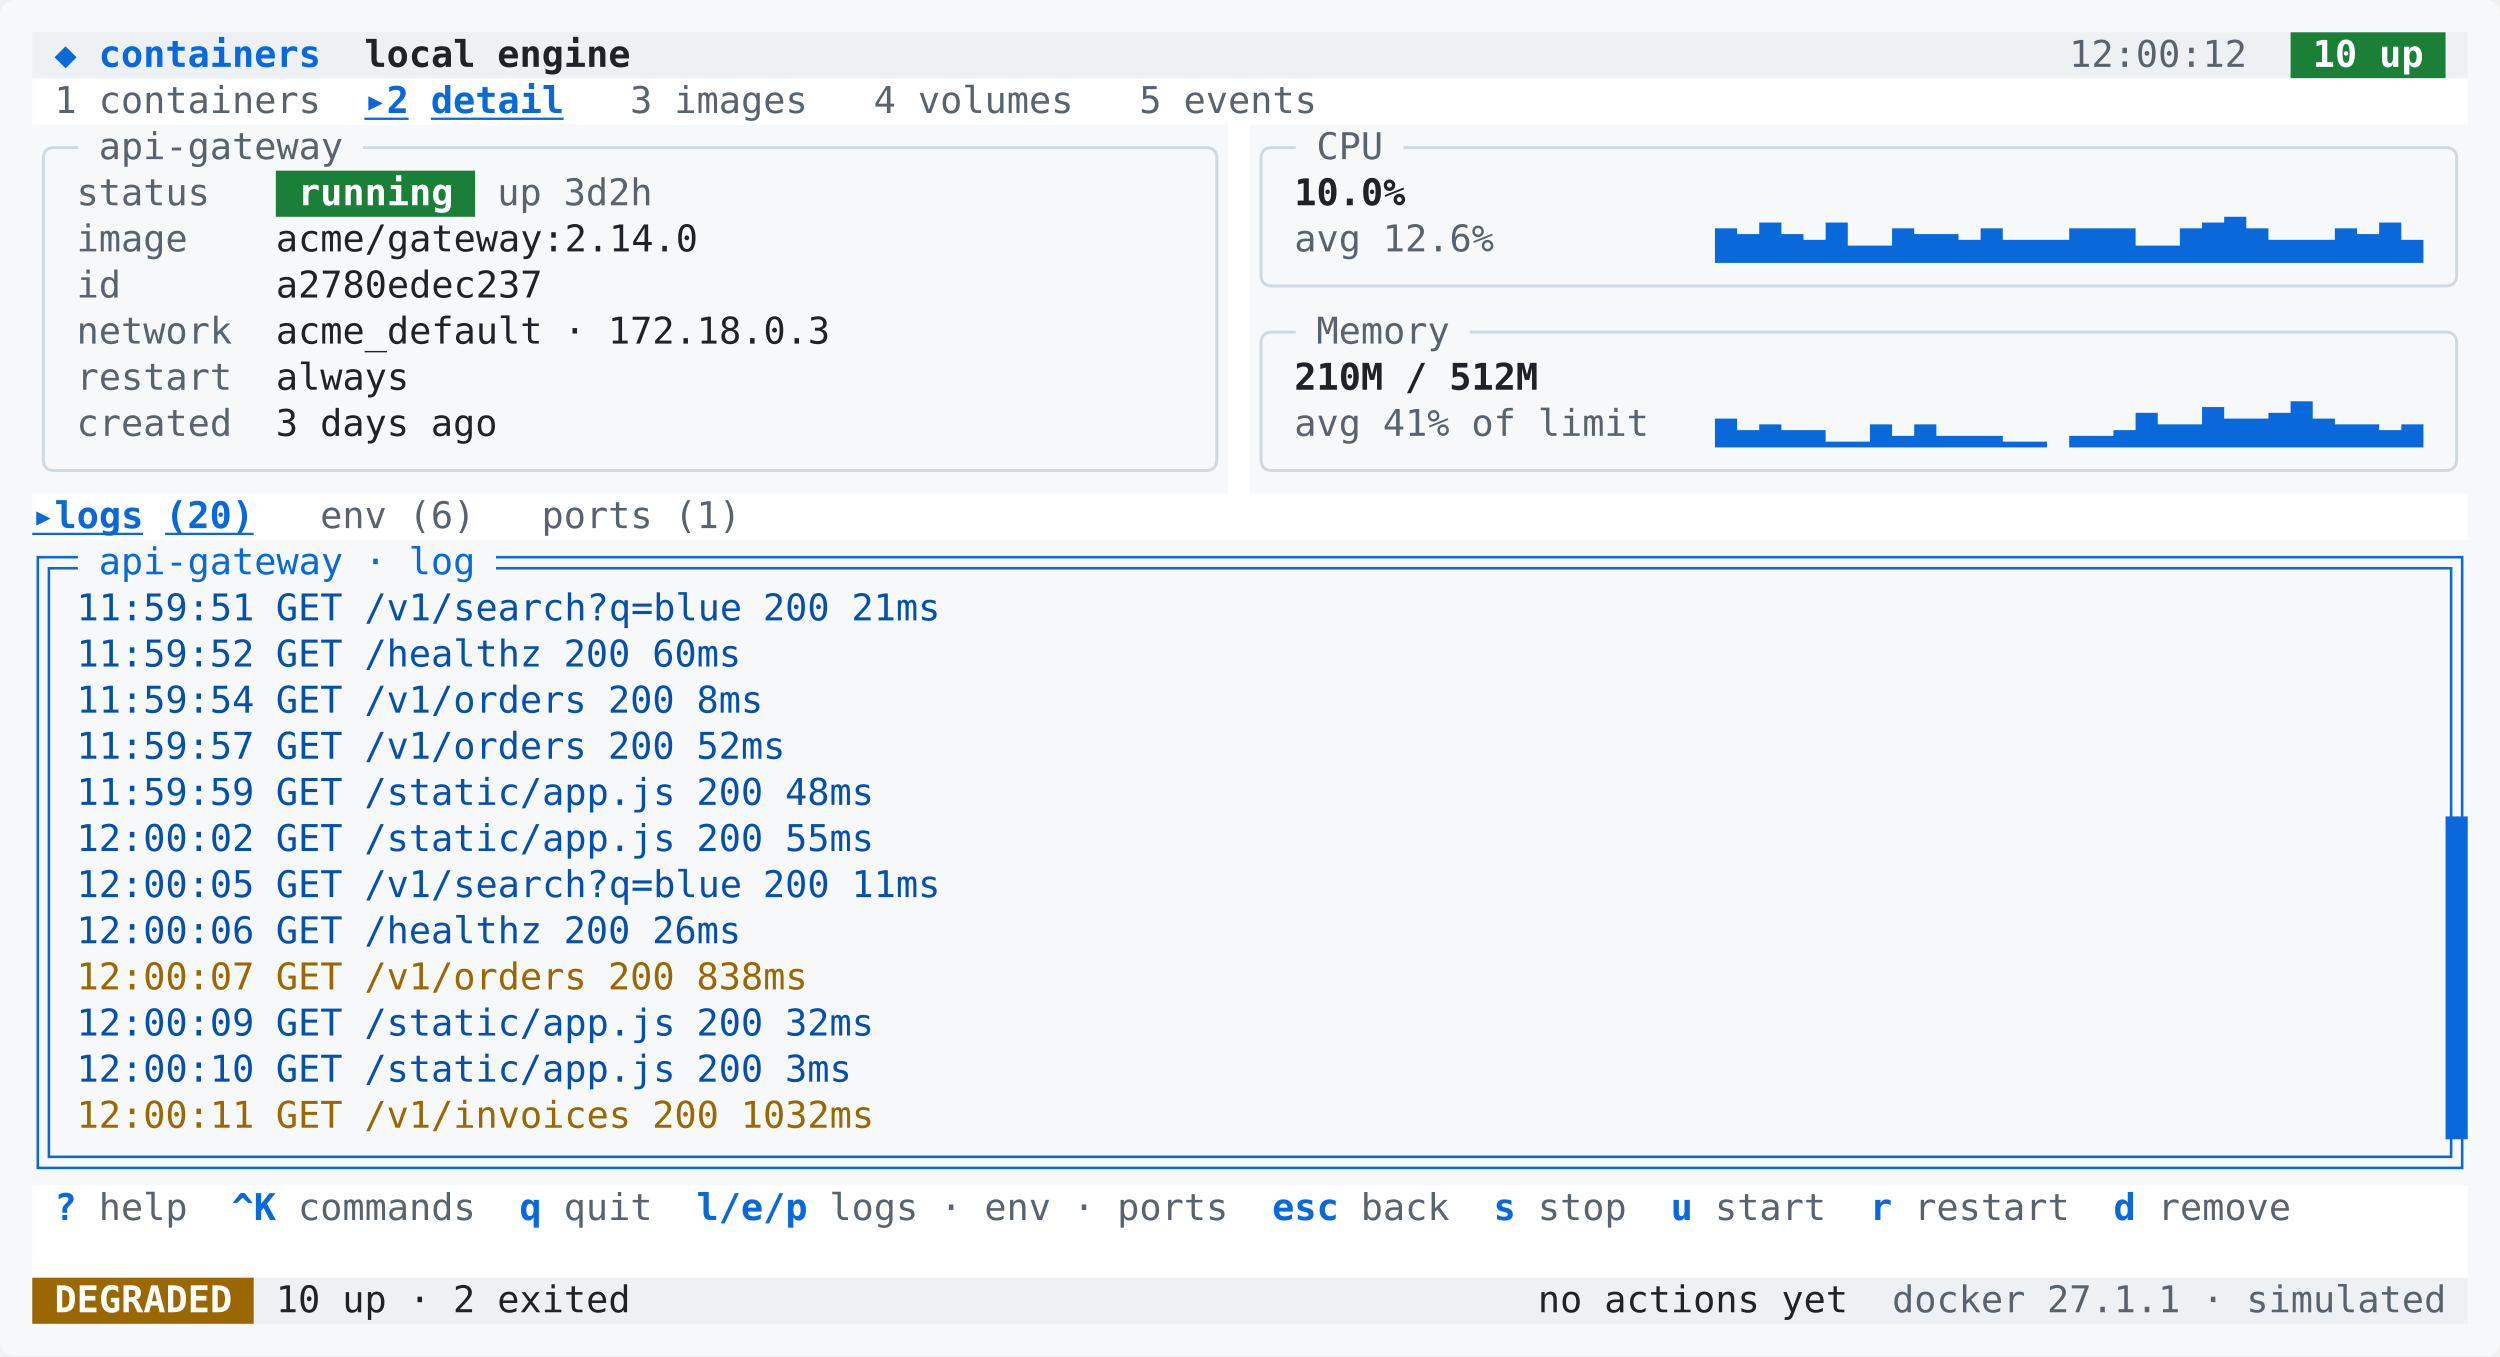
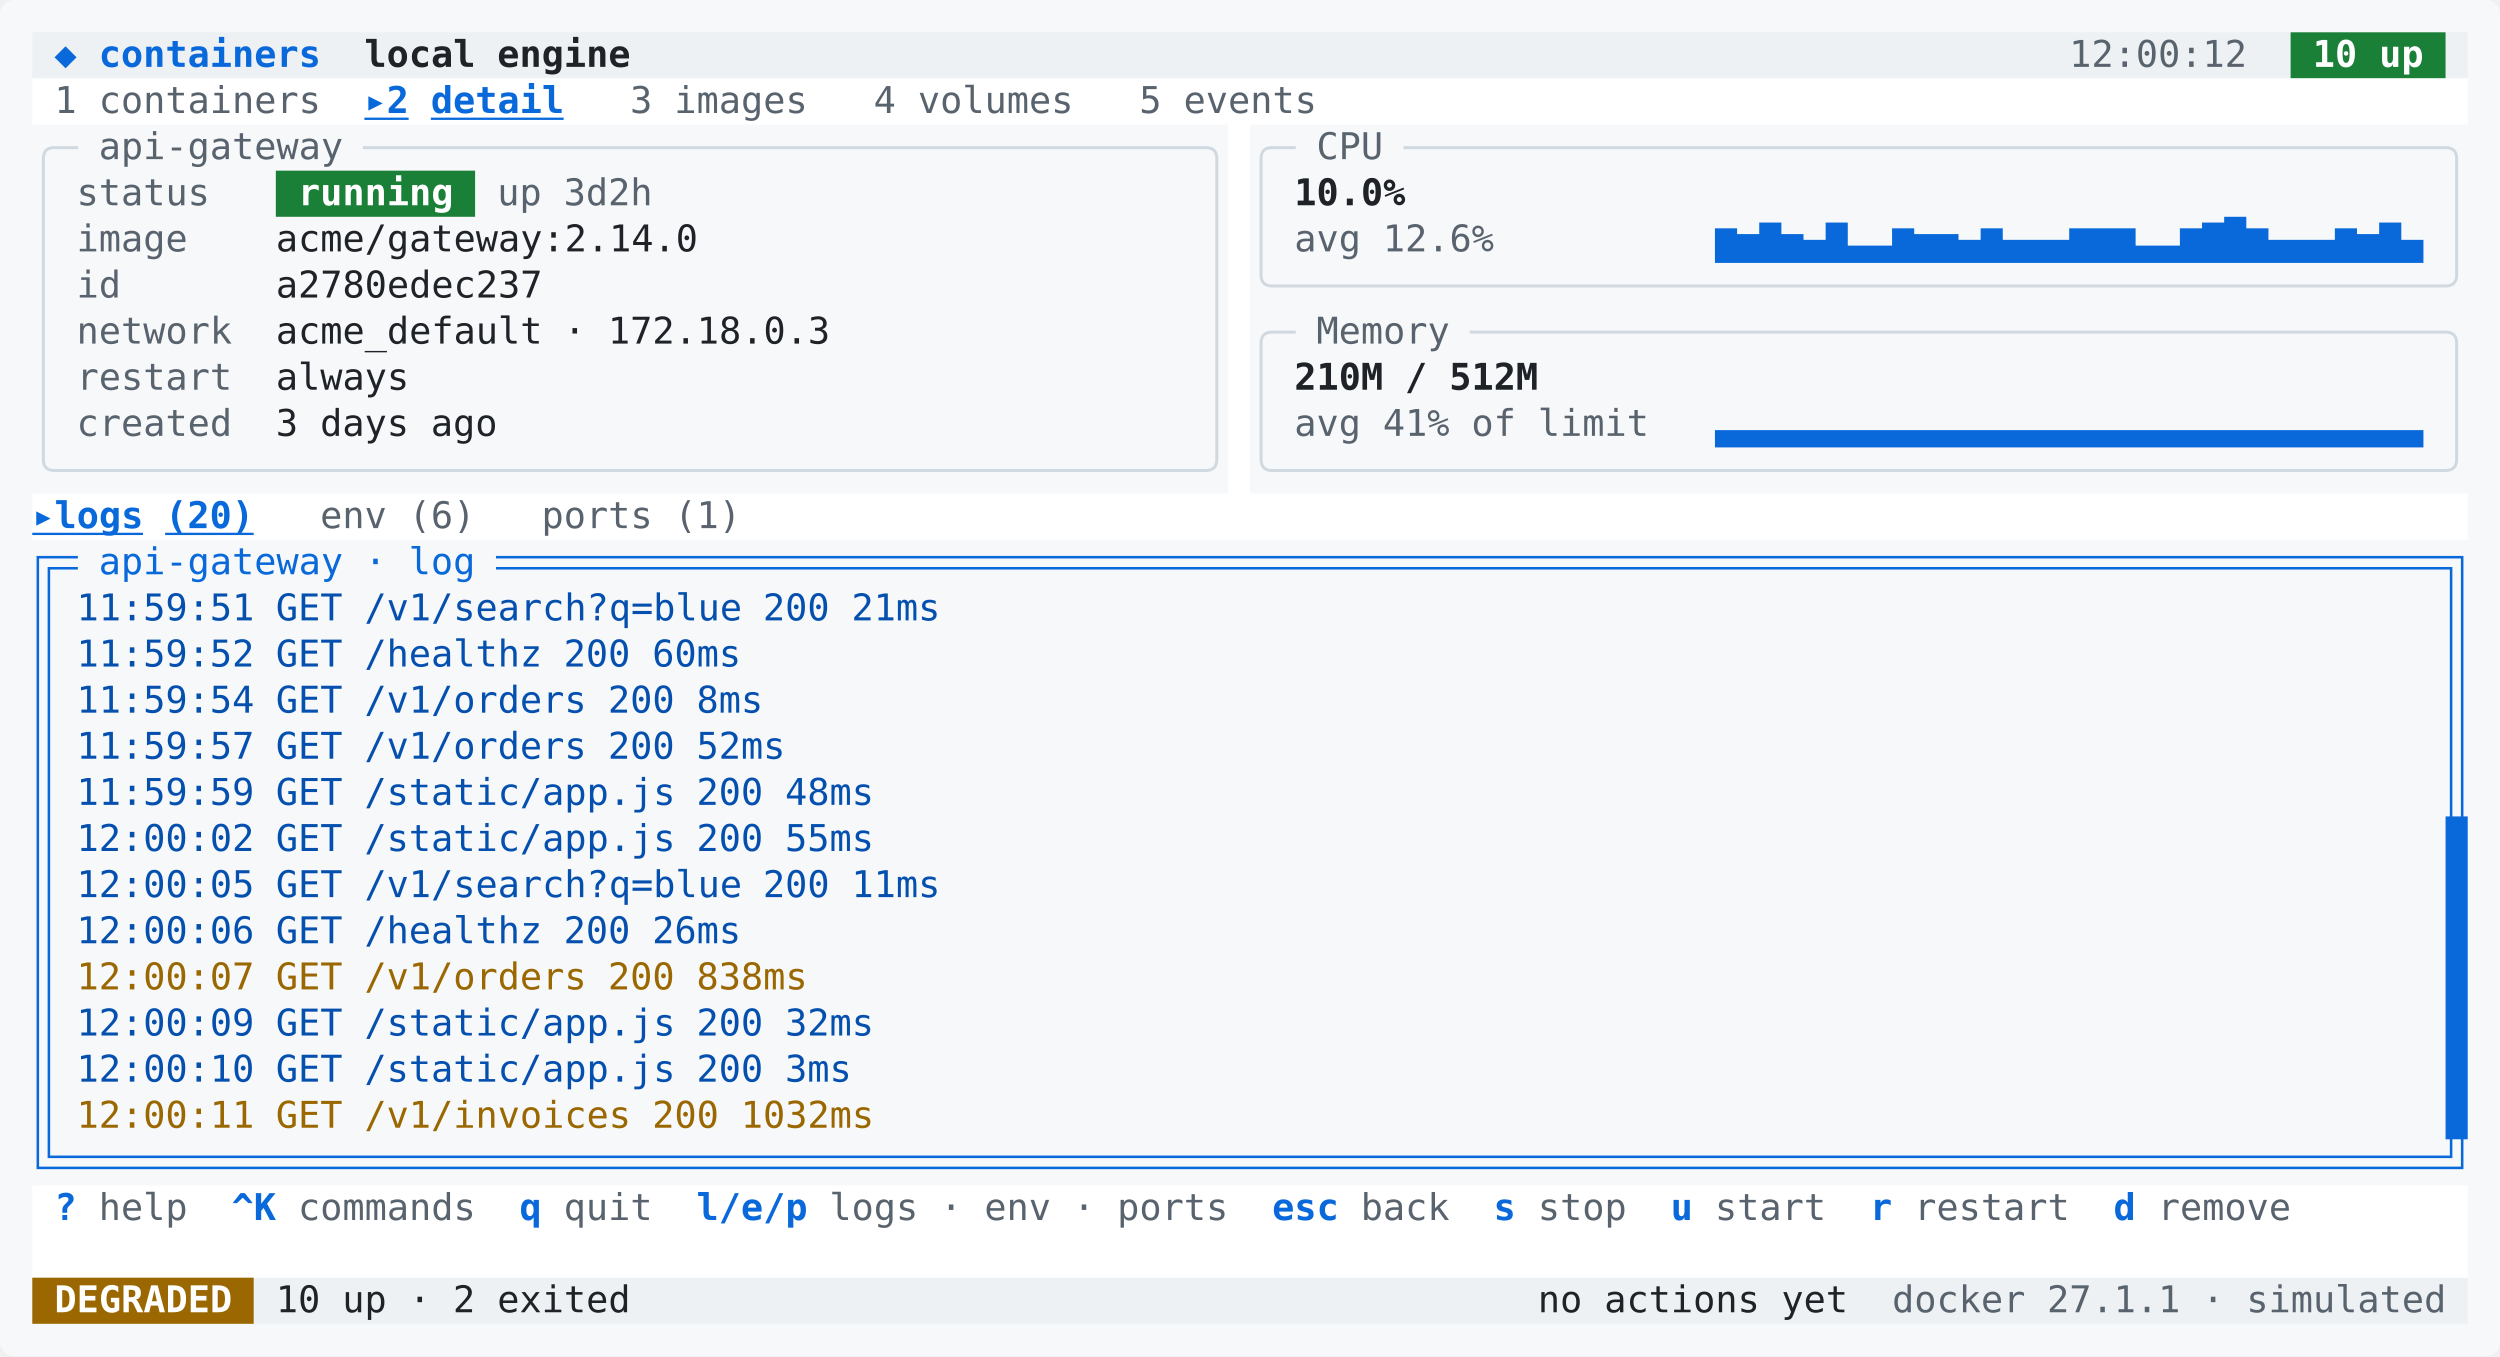
<svg xmlns="http://www.w3.org/2000/svg" width="1084" height="588" viewBox="0 0 1084 588" role="img" aria-label="containers: the detail of one container, an overview card beside CPU and memory sparklines, and its log in a tab strip with environment and ports">
  <rect width="1084" height="588" rx="6" fill="#f6f8fa" />
  <path fill="#eef1f4" d="M14 14h979.2v20h-979.2zM1060.4 14h9.6v20h-9.6zM110 554h960v20h-960z" />
  <path fill="#1a7f37" d="M993.2 14h67.2v20h-67.2zM119.6 74h86.4v20h-86.4z" />
  <path fill="#ffffff" d="M14 34h1056v20h-1056zM532.4 54h9.6v20h-9.6zM532.4 74h9.6v20h-9.6zM532.4 94h9.6v20h-9.6zM532.4 114h9.6v20h-9.6zM532.4 134h9.6v20h-9.6zM532.4 154h9.6v20h-9.6zM532.4 174h9.6v20h-9.6zM532.4 194h9.6v20h-9.6zM14 214h1056v20h-1056zM14 514h1056v20h-1056zM14 534h1056v20h-1056z" />
  <path fill="#9a6700" d="M14 554h96v20h-96z" />
-   <path fill="#0969da" d="M743.6 99h9.6v15h-9.6zM753.2 101.5h9.6v12.5h-9.6zM762.8 96.5h9.6v17.5h-9.6zM772.4 101.5h9.6v12.5h-9.6zM782 104h9.6v10h-9.6zM791.6 96.5h9.6v17.5h-9.6zM801.2 106.5h9.6v7.5h-9.6zM810.8 106.5h9.6v7.5h-9.6zM820.4 99h9.6v15h-9.6zM830 101.5h9.6v12.5h-9.6zM839.6 101.5h9.6v12.5h-9.6zM849.2 104h9.6v10h-9.6zM858.8 99h9.6v15h-9.6zM868.4 104h9.6v10h-9.6zM878 104h9.6v10h-9.6zM887.6 104h9.6v10h-9.6zM897.2 99h9.6v15h-9.6zM906.8 99h9.6v15h-9.6zM916.4 99h9.6v15h-9.6zM926 106.5h9.6v7.5h-9.6zM935.6 106.5h9.6v7.5h-9.6zM945.2 99h9.6v15h-9.6zM954.8 96.5h9.6v17.5h-9.6zM964.4 94h9.6v20h-9.6zM974 99h9.6v15h-9.6zM983.6 104h9.6v10h-9.6zM993.2 104h9.6v10h-9.6zM1002.8 104h9.6v10h-9.6zM1012.4 99h9.6v15h-9.6zM1022 101.5h9.6v12.5h-9.6zM1031.6 96.5h9.6v17.5h-9.6zM1041.2 104h9.6v10h-9.6zM743.6 181.5h9.6v12.5h-9.6zM753.2 186.5h9.6v7.5h-9.6zM762.8 184h9.6v10h-9.6zM772.4 186.5h9.6v7.5h-9.6zM782 186.5h9.6v7.5h-9.6zM791.6 191.5h9.6v2.5h-9.6zM801.2 191.5h9.6v2.5h-9.6zM810.8 184h9.6v10h-9.6zM820.4 189h9.6v5h-9.6zM830 184h9.6v10h-9.6zM839.6 189h9.6v5h-9.6zM849.2 189h9.6v5h-9.6zM858.8 189h9.6v5h-9.6zM868.4 191.5h9.6v2.5h-9.6zM878 191.5h9.6v2.5h-9.6zM897.2 189h9.6v5h-9.6zM906.8 189h9.6v5h-9.6zM916.4 186.5h9.6v7.5h-9.6zM926 179h9.6v15h-9.6zM935.6 184h9.6v10h-9.6zM945.2 184h9.6v10h-9.6zM954.8 176.5h9.6v17.5h-9.6zM964.4 181.5h9.6v12.5h-9.6zM974 181.5h9.6v12.5h-9.6zM983.6 179h9.6v15h-9.6zM993.2 174h9.6v20h-9.6zM1002.8 181.5h9.6v12.5h-9.6zM1012.4 184h9.6v10h-9.6zM1022 184h9.6v10h-9.6zM1031.6 186.5h9.6v7.5h-9.6zM1041.2 184h9.6v10h-9.6zM1060.4 354h9.6v20h-9.6zM1060.4 374h9.6v20h-9.6zM1060.4 394h9.6v20h-9.6zM1060.4 414h9.6v20h-9.6zM1060.4 434h9.6v20h-9.6zM1060.4 454h9.6v20h-9.6zM1060.4 474h9.6v20h-9.6z" />
+   <path fill="#0969da" d="M743.6 99h9.6v15h-9.6zM753.2 101.5h9.6v12.5h-9.6zM762.8 96.5h9.6v17.5h-9.6zM772.4 101.5h9.6v12.5h-9.6zM782 104h9.6v10h-9.6zM791.6 96.5h9.6v17.5h-9.6zM801.2 106.5h9.6v7.5h-9.6zM810.8 106.5h9.6v7.5h-9.6zM820.4 99h9.6v15h-9.6zM830 101.5h9.6v12.5h-9.6zM839.6 101.5h9.6v12.5h-9.6zM849.2 104h9.6v10h-9.6zM858.8 99h9.6v15h-9.6zM868.4 104h9.6v10h-9.6zM878 104h9.6v10h-9.6zM887.6 104h9.6v10h-9.6zM897.2 99h9.6v15h-9.6zM906.8 99h9.6v15h-9.6zM916.4 99h9.6v15h-9.6zM926 106.5h9.6v7.5h-9.6zM935.6 106.5h9.6v7.5h-9.6zM945.2 99h9.6v15h-9.6zM954.8 96.5h9.6v17.5h-9.6zM964.4 94h9.6v20h-9.6zM974 99h9.6v15h-9.6zM983.6 104h9.6v10h-9.6zM993.2 104h9.6v10h-9.6zM1002.8 104h9.6v10h-9.6zM1012.4 99h9.6v15h-9.6zM1022 101.5h9.6v12.5h-9.6zM1031.6 96.5h9.6v17.5h-9.6zM1041.2 104h9.6v10h-9.6zM743.6 186.5h9.6v7.5h-9.6zM753.2 186.5h9.6v7.5h-9.6zM762.8 186.5h9.6v7.5h-9.6zM772.4 186.5h9.6v7.5h-9.6zM782 186.5h9.6v7.5h-9.6zM791.6 186.5h9.6v7.5h-9.6zM801.2 186.5h9.6v7.5h-9.6zM810.8 186.5h9.6v7.5h-9.6zM820.4 186.5h9.6v7.5h-9.6zM830 186.5h9.6v7.5h-9.6zM839.6 186.5h9.6v7.5h-9.6zM849.2 186.5h9.6v7.5h-9.6zM858.8 186.5h9.6v7.5h-9.6zM868.4 186.5h9.6v7.5h-9.6zM878 186.5h9.6v7.5h-9.6zM887.6 186.5h9.6v7.5h-9.6zM897.2 186.5h9.6v7.5h-9.6zM906.8 186.5h9.6v7.5h-9.6zM916.4 186.5h9.6v7.5h-9.6zM926 186.5h9.6v7.5h-9.6zM935.6 186.5h9.6v7.5h-9.6zM945.2 186.5h9.6v7.5h-9.6zM954.8 186.5h9.6v7.5h-9.6zM964.4 186.5h9.6v7.5h-9.6zM974 186.5h9.6v7.5h-9.6zM983.6 186.5h9.6v7.5h-9.6zM993.2 186.5h9.6v7.5h-9.6zM1002.8 186.5h9.6v7.5h-9.6zM1012.4 186.5h9.6v7.5h-9.6zM1022 186.5h9.6v7.5h-9.6zM1031.6 186.5h9.6v7.5h-9.6zM1041.2 186.5h9.6v7.5h-9.6zM1060.4 354h9.6v20h-9.6zM1060.4 374h9.6v20h-9.6zM1060.4 394h9.6v20h-9.6zM1060.4 414h9.6v20h-9.6zM1060.4 434h9.6v20h-9.6zM1060.4 454h9.6v20h-9.6zM1060.4 474h9.6v20h-9.6z" />
  <g fill="none" stroke-linecap="square" stroke-linejoin="miter">
    <path stroke="#d1d9e0" stroke-width="1.3" d="M23.6 64H23.6Q18.8 64 18.8 68.8V74M23.6 64H33.2M158 64H167.6M167.6 64H177.2M177.2 64H186.8M186.8 64H196.4M196.4 64H206M206 64H215.6M215.6 64H225.2M225.2 64H234.8M234.8 64H244.4M244.4 64H254M254 64H263.6M263.6 64H273.2M273.2 64H282.8M282.8 64H292.4M292.4 64H302M302 64H311.6M311.6 64H321.2M321.2 64H330.8M330.8 64H340.4M340.4 64H350M350 64H359.6M359.6 64H369.2M369.2 64H378.8M378.8 64H388.4M388.4 64H398M398 64H407.6M407.6 64H417.2M417.2 64H426.8M426.8 64H436.4M436.4 64H446M446 64H455.6M455.6 64H465.2M465.2 64H474.8M474.8 64H484.4M484.4 64H494M494 64H503.6M503.6 64H513.2M513.2 64H522.8M522.8 64H522.8Q527.6 64 527.6 68.8V74M551.6 64H551.6Q546.8 64 546.8 68.8V74M551.6 64H561.2M609.2 64H618.8M618.8 64H628.4M628.4 64H638M638 64H647.6M647.6 64H657.2M657.2 64H666.8M666.8 64H676.4M676.4 64H686M686 64H695.6M695.6 64H705.2M705.2 64H714.8M714.8 64H724.4M724.4 64H734M734 64H743.6M743.6 64H753.2M753.2 64H762.8M762.8 64H772.4M772.4 64H782M782 64H791.6M791.6 64H801.2M801.2 64H810.8M810.8 64H820.4M820.4 64H830M830 64H839.6M839.6 64H849.2M849.2 64H858.8M858.8 64H868.4M868.4 64H878M878 64H887.6M887.6 64H897.2M897.2 64H906.8M906.8 64H916.4M916.4 64H926M926 64H935.6M935.6 64H945.2M945.2 64H954.8M954.8 64H964.4M964.4 64H974M974 64H983.6M983.6 64H993.2M993.2 64H1002.8M1002.8 64H1012.4M1012.4 64H1022M1022 64H1031.6M1031.6 64H1041.2M1041.2 64H1050.8M1050.8 64H1060.4M1060.4 64H1060.4Q1065.2 64 1065.2 68.8V74M18.8 74V94M527.6 74V94M546.8 74V94M1065.2 74V94M18.8 94V114M527.6 94V114M546.8 94V114M1065.2 94V114M18.8 114V134M527.6 114V134M551.6 124H551.6Q546.8 124 546.8 119.2V114M551.6 124H561.2M561.2 124H570.8M570.8 124H580.4M580.4 124H590M590 124H599.6M599.6 124H609.2M609.2 124H618.8M618.8 124H628.4M628.4 124H638M638 124H647.6M647.6 124H657.2M657.2 124H666.8M666.8 124H676.4M676.4 124H686M686 124H695.6M695.6 124H705.2M705.2 124H714.8M714.8 124H724.4M724.4 124H734M734 124H743.6M743.6 124H753.2M753.2 124H762.8M762.8 124H772.4M772.4 124H782M782 124H791.6M791.6 124H801.2M801.2 124H810.8M810.8 124H820.4M820.4 124H830M830 124H839.6M839.6 124H849.2M849.2 124H858.8M858.8 124H868.4M868.4 124H878M878 124H887.6M887.6 124H897.2M897.2 124H906.8M906.8 124H916.4M916.4 124H926M926 124H935.6M935.6 124H945.2M945.2 124H954.8M954.8 124H964.4M964.4 124H974M974 124H983.6M983.6 124H993.2M993.2 124H1002.8M1002.8 124H1012.4M1012.4 124H1022M1022 124H1031.6M1031.6 124H1041.2M1041.2 124H1050.8M1050.8 124H1060.4M1060.4 124H1060.4Q1065.2 124 1065.2 119.2V114M18.8 134V154M527.6 134V154M551.6 144H551.6Q546.8 144 546.8 148.8V154M551.6 144H561.2M638 144H647.6M647.6 144H657.2M657.2 144H666.8M666.8 144H676.4M676.4 144H686M686 144H695.6M695.6 144H705.2M705.2 144H714.8M714.8 144H724.4M724.4 144H734M734 144H743.6M743.6 144H753.2M753.2 144H762.8M762.8 144H772.4M772.4 144H782M782 144H791.6M791.6 144H801.2M801.2 144H810.8M810.8 144H820.4M820.4 144H830M830 144H839.6M839.6 144H849.2M849.2 144H858.8M858.8 144H868.4M868.4 144H878M878 144H887.6M887.6 144H897.2M897.2 144H906.8M906.8 144H916.4M916.4 144H926M926 144H935.6M935.6 144H945.2M945.2 144H954.8M954.8 144H964.4M964.4 144H974M974 144H983.6M983.6 144H993.2M993.2 144H1002.8M1002.8 144H1012.4M1012.4 144H1022M1022 144H1031.6M1031.6 144H1041.2M1041.2 144H1050.8M1050.8 144H1060.4M1060.4 144H1060.4Q1065.2 144 1065.2 148.8V154M18.8 154V174M527.6 154V174M546.8 154V174M1065.2 154V174M18.8 174V194M527.6 174V194M546.8 174V194M1065.2 174V194M23.6 204H23.6Q18.8 204 18.8 199.2V194M23.6 204H33.2M33.2 204H42.8M42.8 204H52.4M52.4 204H62M62 204H71.6M71.6 204H81.2M81.2 204H90.8M90.8 204H100.4M100.4 204H110M110 204H119.6M119.6 204H129.2M129.2 204H138.8M138.8 204H148.4M148.4 204H158M158 204H167.6M167.6 204H177.2M177.2 204H186.8M186.8 204H196.4M196.4 204H206M206 204H215.6M215.6 204H225.2M225.2 204H234.8M234.8 204H244.4M244.4 204H254M254 204H263.6M263.6 204H273.2M273.2 204H282.8M282.8 204H292.4M292.4 204H302M302 204H311.6M311.6 204H321.2M321.2 204H330.8M330.8 204H340.4M340.4 204H350M350 204H359.6M359.6 204H369.2M369.2 204H378.8M378.8 204H388.4M388.4 204H398M398 204H407.6M407.6 204H417.2M417.2 204H426.8M426.8 204H436.4M436.4 204H446M446 204H455.6M455.6 204H465.2M465.2 204H474.8M474.8 204H484.4M484.4 204H494M494 204H503.6M503.6 204H513.2M513.2 204H522.8M522.8 204H522.8Q527.6 204 527.6 199.2V194M551.6 204H551.6Q546.8 204 546.8 199.2V194M551.6 204H561.2M561.2 204H570.8M570.8 204H580.4M580.4 204H590M590 204H599.6M599.6 204H609.2M609.2 204H618.8M618.8 204H628.4M628.4 204H638M638 204H647.6M647.6 204H657.2M657.2 204H666.8M666.8 204H676.4M676.4 204H686M686 204H695.6M695.6 204H705.2M705.2 204H714.8M714.8 204H724.4M724.4 204H734M734 204H743.6M743.6 204H753.2M753.2 204H762.8M762.8 204H772.4M772.4 204H782M782 204H791.6M791.6 204H801.2M801.2 204H810.8M810.8 204H820.4M820.4 204H830M830 204H839.6M839.6 204H849.2M849.2 204H858.8M858.8 204H868.4M868.4 204H878M878 204H887.6M887.6 204H897.2M897.2 204H906.8M906.8 204H916.4M916.4 204H926M926 204H935.6M935.6 204H945.2M945.2 204H954.8M954.8 204H964.4M964.4 204H974M974 204H983.6M983.6 204H993.2M993.2 204H1002.8M1002.8 204H1012.4M1012.4 204H1022M1022 204H1031.6M1031.6 204H1041.2M1041.2 204H1050.8M1050.8 204H1060.4M1060.4 204H1060.4Q1065.2 204 1065.2 199.2V194" />
    <path stroke="#0969da" stroke-width="1.1" d="M23.6 241.6H16.4V254M23.6 246.4H21.2V254M23.6 241.6H33.2M23.6 246.4H33.2M215.6 241.6H225.2M215.6 246.4H225.2M225.2 241.6H234.8M225.2 246.4H234.8M234.8 241.6H244.4M234.8 246.4H244.4M244.4 241.6H254M244.4 246.4H254M254 241.6H263.6M254 246.4H263.6M263.6 241.6H273.2M263.6 246.4H273.2M273.2 241.6H282.8M273.2 246.4H282.8M282.8 241.6H292.4M282.8 246.4H292.4M292.4 241.6H302M292.4 246.4H302M302 241.6H311.6M302 246.4H311.6M311.6 241.6H321.2M311.6 246.4H321.2M321.2 241.6H330.8M321.2 246.4H330.8M330.8 241.6H340.4M330.8 246.4H340.4M340.4 241.6H350M340.4 246.4H350M350 241.6H359.6M350 246.4H359.6M359.6 241.6H369.2M359.6 246.4H369.2M369.2 241.6H378.8M369.2 246.4H378.8M378.8 241.6H388.4M378.8 246.4H388.4M388.4 241.6H398M388.4 246.4H398M398 241.6H407.6M398 246.4H407.6M407.6 241.6H417.2M407.6 246.4H417.2M417.2 241.6H426.8M417.2 246.4H426.8M426.8 241.6H436.4M426.8 246.4H436.4M436.4 241.6H446M436.4 246.4H446M446 241.6H455.6M446 246.4H455.6M455.6 241.6H465.2M455.6 246.4H465.2M465.2 241.6H474.8M465.2 246.4H474.8M474.8 241.6H484.4M474.8 246.4H484.4M484.4 241.6H494M484.4 246.4H494M494 241.6H503.6M494 246.4H503.6M503.6 241.6H513.2M503.6 246.4H513.2M513.2 241.6H522.8M513.2 246.4H522.8M522.8 241.6H532.4M522.8 246.4H532.4M532.4 241.6H542M532.4 246.4H542M542 241.6H551.6M542 246.4H551.6M551.6 241.6H561.2M551.6 246.4H561.2M561.2 241.6H570.8M561.2 246.4H570.8M570.8 241.6H580.4M570.8 246.4H580.4M580.4 241.6H590M580.4 246.4H590M590 241.6H599.6M590 246.4H599.6M599.6 241.6H609.2M599.6 246.4H609.2M609.2 241.6H618.8M609.2 246.4H618.8M618.8 241.6H628.4M618.8 246.4H628.4M628.4 241.6H638M628.4 246.4H638M638 241.6H647.6M638 246.4H647.6M647.6 241.6H657.2M647.6 246.4H657.2M657.2 241.6H666.8M657.2 246.4H666.8M666.8 241.6H676.4M666.8 246.4H676.4M676.4 241.6H686M676.4 246.4H686M686 241.6H695.6M686 246.4H695.6M695.6 241.6H705.2M695.6 246.4H705.2M705.2 241.6H714.8M705.2 246.4H714.8M714.8 241.6H724.4M714.8 246.4H724.4M724.4 241.6H734M724.4 246.4H734M734 241.6H743.6M734 246.4H743.6M743.6 241.6H753.2M743.6 246.4H753.2M753.2 241.6H762.8M753.2 246.4H762.8M762.8 241.6H772.4M762.8 246.4H772.4M772.4 241.6H782M772.4 246.4H782M782 241.6H791.6M782 246.4H791.6M791.6 241.6H801.2M791.6 246.4H801.2M801.2 241.6H810.8M801.2 246.4H810.8M810.8 241.6H820.4M810.8 246.4H820.4M820.4 241.6H830M820.4 246.4H830M830 241.6H839.6M830 246.4H839.6M839.6 241.6H849.2M839.6 246.4H849.2M849.2 241.6H858.8M849.2 246.4H858.8M858.8 241.6H868.4M858.8 246.4H868.4M868.4 241.6H878M868.4 246.4H878M878 241.6H887.6M878 246.4H887.6M887.6 241.6H897.2M887.6 246.4H897.2M897.2 241.6H906.8M897.2 246.4H906.8M906.8 241.6H916.4M906.8 246.4H916.4M916.4 241.6H926M916.4 246.4H926M926 241.6H935.6M926 246.4H935.6M935.6 241.6H945.2M935.6 246.4H945.2M945.2 241.6H954.8M945.2 246.4H954.8M954.8 241.6H964.4M954.8 246.4H964.4M964.4 241.6H974M964.4 246.4H974M974 241.6H983.6M974 246.4H983.6M983.6 241.6H993.2M983.6 246.4H993.2M993.2 241.6H1002.8M993.2 246.4H1002.8M1002.8 241.6H1012.4M1002.8 246.4H1012.4M1012.4 241.6H1022M1012.4 246.4H1022M1022 241.6H1031.6M1022 246.4H1031.6M1031.6 241.6H1041.2M1031.6 246.4H1041.2M1041.2 241.6H1050.8M1041.2 246.4H1050.8M1050.8 241.6H1060.4M1050.8 246.4H1060.4M1060.4 241.6H1067.6V254M1060.4 246.4H1062.8V254M16.4 254V274M21.2 254V274M1062.8 254V274M1067.6 254V274M16.4 274V294M21.2 274V294M1062.8 274V294M1067.6 274V294M16.4 294V314M21.2 294V314M1062.8 294V314M1067.6 294V314M16.4 314V334M21.2 314V334M1062.8 314V334M1067.6 314V334M16.4 334V354M21.2 334V354M1062.8 334V354M1067.6 334V354M16.4 354V374M21.2 354V374M16.4 374V394M21.2 374V394M16.4 394V414M21.2 394V414M16.4 414V434M21.2 414V434M16.4 434V454M21.2 434V454M16.4 454V474M21.2 454V474M16.4 474V494M21.2 474V494M23.6 506.4H16.4V494M23.6 501.6H21.2V494M23.6 501.6H33.2M23.6 506.4H33.2M33.2 501.6H42.8M33.2 506.4H42.8M42.8 501.6H52.4M42.8 506.4H52.4M52.4 501.6H62M52.4 506.4H62M62 501.6H71.6M62 506.4H71.6M71.6 501.6H81.2M71.6 506.4H81.2M81.2 501.6H90.8M81.2 506.4H90.8M90.8 501.6H100.4M90.8 506.4H100.4M100.4 501.6H110M100.4 506.4H110M110 501.6H119.6M110 506.4H119.6M119.6 501.6H129.2M119.6 506.4H129.2M129.2 501.6H138.8M129.2 506.4H138.8M138.8 501.6H148.4M138.8 506.4H148.4M148.4 501.6H158M148.4 506.4H158M158 501.6H167.6M158 506.4H167.6M167.6 501.6H177.2M167.6 506.4H177.2M177.2 501.6H186.8M177.2 506.4H186.8M186.8 501.6H196.4M186.8 506.4H196.4M196.4 501.6H206M196.4 506.4H206M206 501.6H215.6M206 506.4H215.6M215.6 501.6H225.2M215.6 506.4H225.2M225.2 501.6H234.8M225.2 506.4H234.8M234.8 501.6H244.4M234.8 506.4H244.4M244.4 501.6H254M244.4 506.4H254M254 501.6H263.6M254 506.4H263.6M263.6 501.6H273.2M263.6 506.4H273.2M273.2 501.6H282.8M273.2 506.4H282.8M282.8 501.6H292.4M282.8 506.4H292.4M292.4 501.6H302M292.4 506.4H302M302 501.6H311.6M302 506.4H311.6M311.6 501.6H321.2M311.6 506.4H321.2M321.2 501.6H330.8M321.2 506.4H330.8M330.8 501.6H340.4M330.8 506.4H340.4M340.4 501.6H350M340.4 506.4H350M350 501.6H359.6M350 506.4H359.6M359.6 501.6H369.2M359.6 506.4H369.2M369.2 501.6H378.8M369.2 506.4H378.8M378.8 501.6H388.4M378.8 506.4H388.4M388.4 501.6H398M388.4 506.4H398M398 501.6H407.6M398 506.4H407.6M407.6 501.6H417.2M407.6 506.4H417.2M417.2 501.6H426.8M417.2 506.4H426.8M426.8 501.6H436.4M426.8 506.4H436.4M436.4 501.6H446M436.4 506.4H446M446 501.6H455.6M446 506.4H455.6M455.6 501.6H465.2M455.6 506.4H465.2M465.2 501.6H474.8M465.2 506.4H474.8M474.8 501.6H484.4M474.8 506.4H484.4M484.4 501.6H494M484.4 506.4H494M494 501.6H503.6M494 506.4H503.6M503.6 501.6H513.2M503.6 506.4H513.2M513.2 501.6H522.8M513.2 506.4H522.8M522.8 501.6H532.4M522.8 506.4H532.4M532.4 501.6H542M532.4 506.4H542M542 501.6H551.6M542 506.4H551.6M551.6 501.6H561.2M551.6 506.4H561.2M561.2 501.6H570.8M561.2 506.4H570.8M570.8 501.6H580.4M570.8 506.4H580.4M580.4 501.6H590M580.4 506.4H590M590 501.6H599.6M590 506.4H599.6M599.6 501.6H609.2M599.6 506.4H609.2M609.2 501.6H618.8M609.2 506.4H618.8M618.8 501.6H628.4M618.8 506.4H628.4M628.4 501.6H638M628.4 506.4H638M638 501.6H647.6M638 506.4H647.6M647.6 501.6H657.2M647.6 506.4H657.2M657.2 501.6H666.8M657.2 506.4H666.8M666.8 501.6H676.4M666.8 506.4H676.4M676.4 501.6H686M676.4 506.4H686M686 501.6H695.6M686 506.4H695.6M695.6 501.6H705.2M695.6 506.4H705.2M705.2 501.6H714.8M705.2 506.4H714.8M714.8 501.6H724.4M714.8 506.4H724.4M724.4 501.6H734M724.4 506.4H734M734 501.6H743.6M734 506.4H743.6M743.6 501.6H753.2M743.6 506.4H753.2M753.2 501.6H762.8M753.2 506.4H762.8M762.8 501.6H772.4M762.8 506.4H772.4M772.4 501.6H782M772.4 506.4H782M782 501.6H791.6M782 506.4H791.6M791.6 501.6H801.2M791.6 506.4H801.2M801.2 501.6H810.8M801.2 506.4H810.8M810.8 501.6H820.4M810.8 506.4H820.4M820.4 501.6H830M820.4 506.4H830M830 501.6H839.6M830 506.4H839.6M839.6 501.6H849.2M839.6 506.4H849.2M849.2 501.6H858.8M849.2 506.4H858.8M858.8 501.6H868.4M858.8 506.4H868.4M868.4 501.6H878M868.4 506.4H878M878 501.6H887.6M878 506.4H887.6M887.6 501.6H897.2M887.6 506.4H897.2M897.2 501.6H906.8M897.2 506.4H906.8M906.8 501.6H916.4M906.8 506.4H916.4M916.4 501.6H926M916.4 506.4H926M926 501.6H935.6M926 506.4H935.6M935.6 501.6H945.2M935.6 506.4H945.2M945.2 501.6H954.8M945.2 506.4H954.8M954.8 501.6H964.4M954.8 506.4H964.4M964.4 501.6H974M964.4 506.4H974M974 501.6H983.6M974 506.4H983.6M983.6 501.6H993.2M983.6 506.4H993.2M993.2 501.6H1002.8M993.2 506.4H1002.8M1002.8 501.6H1012.4M1002.8 506.4H1012.4M1012.4 501.6H1022M1012.4 506.4H1022M1022 501.6H1031.6M1022 506.4H1031.6M1031.6 501.6H1041.2M1031.6 506.4H1041.2M1041.2 501.6H1050.8M1041.2 506.4H1050.8M1050.8 501.6H1060.4M1050.8 506.4H1060.4M1060.4 506.4H1067.6V494M1060.4 501.6H1062.8V494" />
  </g>
  <g font-family="'JetBrains Mono','SF Mono',SFMono-Regular,Menlo,Consolas,'DejaVu Sans Mono','Noto Sans Mono',monospace" font-size="16" xml:space="preserve">
    <text x="23.6" y="29" textLength="9.6" lengthAdjust="spacing" fill="#0969da" font-weight="700">◆</text>
    <text x="42.8" y="29" textLength="96" lengthAdjust="spacing" fill="#0969da" font-weight="700">containers</text>
    <text x="158" y="29" textLength="48" lengthAdjust="spacing" fill="#1f2328" font-weight="700">local</text>
    <text x="215.6" y="29" textLength="57.6" lengthAdjust="spacing" fill="#1f2328" font-weight="700">engine</text>
    <text x="897.2" y="29" textLength="76.8" lengthAdjust="spacing" fill="#59636e">12:00:12</text>
    <text x="1002.8" y="29" textLength="19.2" lengthAdjust="spacing" fill="#ffffff" font-weight="700">10</text>
    <text x="1031.6" y="29" textLength="19.2" lengthAdjust="spacing" fill="#ffffff" font-weight="700">up</text>
    <text x="23.6" y="49" textLength="9.6" lengthAdjust="spacing" fill="#59636e">1</text>
    <text x="42.8" y="49" textLength="96" lengthAdjust="spacing" fill="#59636e">containers</text>
    <text x="158" y="49" textLength="19.2" lengthAdjust="spacing" fill="#0969da" font-weight="700">▸2</text>
    <rect x="158" y="51" width="19.2" height="1" fill="#0969da" />
    <text x="186.8" y="49" textLength="57.6" lengthAdjust="spacing" fill="#0969da" font-weight="700">detail</text>
    <rect x="186.8" y="51" width="57.6" height="1" fill="#0969da" />
    <text x="273.2" y="49" textLength="9.6" lengthAdjust="spacing" fill="#59636e">3</text>
    <text x="292.4" y="49" textLength="57.6" lengthAdjust="spacing" fill="#59636e">images</text>
    <text x="378.8" y="49" textLength="9.6" lengthAdjust="spacing" fill="#59636e">4</text>
    <text x="398" y="49" textLength="67.2" lengthAdjust="spacing" fill="#59636e">volumes</text>
    <text x="494" y="49" textLength="9.6" lengthAdjust="spacing" fill="#59636e">5</text>
    <text x="513.2" y="49" textLength="57.6" lengthAdjust="spacing" fill="#59636e">events</text>
    <text x="42.8" y="69" textLength="105.6" lengthAdjust="spacing" fill="#59636e">api-gateway</text>
    <text x="570.8" y="69" textLength="28.8" lengthAdjust="spacing" fill="#59636e">CPU</text>
    <text x="33.2" y="89" textLength="57.6" lengthAdjust="spacing" fill="#59636e">status</text>
    <text x="129.2" y="89" textLength="67.2" lengthAdjust="spacing" fill="#ffffff" font-weight="700">running</text>
    <text x="215.6" y="89" textLength="19.2" lengthAdjust="spacing" fill="#59636e">up</text>
    <text x="244.4" y="89" textLength="38.4" lengthAdjust="spacing" fill="#59636e">3d2h</text>
    <text x="561.2" y="89" textLength="48" lengthAdjust="spacing" fill="#1f2328" font-weight="700">10.0%</text>
    <text x="33.2" y="109" textLength="48" lengthAdjust="spacing" fill="#59636e">image</text>
    <text x="119.6" y="109" textLength="182.4" lengthAdjust="spacing" fill="#1f2328">acme/gateway:2.14.0</text>
    <text x="561.2" y="109" textLength="28.8" lengthAdjust="spacing" fill="#59636e">avg</text>
    <text x="599.6" y="109" textLength="48" lengthAdjust="spacing" fill="#59636e">12.6%</text>
    <text x="33.2" y="129" textLength="19.2" lengthAdjust="spacing" fill="#59636e">id</text>
    <text x="119.6" y="129" textLength="115.2" lengthAdjust="spacing" fill="#1f2328">a2780edec237</text>
    <text x="33.2" y="149" textLength="67.2" lengthAdjust="spacing" fill="#59636e">network</text>
    <text x="119.6" y="149" textLength="115.2" lengthAdjust="spacing" fill="#1f2328">acme_default</text>
    <text x="244.4" y="149" textLength="9.6" lengthAdjust="spacing" fill="#1f2328">·</text>
    <text x="263.6" y="149" textLength="96" lengthAdjust="spacing" fill="#1f2328">172.18.0.3</text>
    <text x="570.8" y="149" textLength="57.6" lengthAdjust="spacing" fill="#59636e">Memory</text>
    <text x="33.2" y="169" textLength="67.2" lengthAdjust="spacing" fill="#59636e">restart</text>
    <text x="119.6" y="169" textLength="57.6" lengthAdjust="spacing" fill="#1f2328">always</text>
    <text x="561.2" y="169" textLength="38.4" lengthAdjust="spacing" fill="#1f2328" font-weight="700">210M</text>
    <text x="609.2" y="169" textLength="9.6" lengthAdjust="spacing" fill="#1f2328" font-weight="700">/</text>
    <text x="628.4" y="169" textLength="38.4" lengthAdjust="spacing" fill="#1f2328" font-weight="700">512M</text>
    <text x="33.2" y="189" textLength="67.2" lengthAdjust="spacing" fill="#59636e">created</text>
    <text x="119.6" y="189" textLength="9.6" lengthAdjust="spacing" fill="#1f2328">3</text>
    <text x="138.8" y="189" textLength="38.4" lengthAdjust="spacing" fill="#1f2328">days</text>
    <text x="186.8" y="189" textLength="28.8" lengthAdjust="spacing" fill="#1f2328">ago</text>
    <text x="561.2" y="189" textLength="28.8" lengthAdjust="spacing" fill="#59636e">avg</text>
    <text x="599.6" y="189" textLength="28.8" lengthAdjust="spacing" fill="#59636e">41%</text>
    <text x="638" y="189" textLength="19.2" lengthAdjust="spacing" fill="#59636e">of</text>
    <text x="666.8" y="189" textLength="48" lengthAdjust="spacing" fill="#59636e">limit</text>
    <text x="14" y="229" textLength="48" lengthAdjust="spacing" fill="#0969da" font-weight="700">▸logs</text>
    <rect x="14" y="231" width="48" height="1" fill="#0969da" />
    <text x="71.6" y="229" textLength="38.4" lengthAdjust="spacing" fill="#0969da" font-weight="700">(20)</text>
    <rect x="71.6" y="231" width="38.4" height="1" fill="#0969da" />
    <text x="138.8" y="229" textLength="28.8" lengthAdjust="spacing" fill="#59636e">env</text>
    <text x="177.2" y="229" textLength="28.8" lengthAdjust="spacing" fill="#59636e">(6)</text>
    <text x="234.8" y="229" textLength="48" lengthAdjust="spacing" fill="#59636e">ports</text>
    <text x="292.4" y="229" textLength="28.8" lengthAdjust="spacing" fill="#59636e">(1)</text>
    <text x="42.8" y="249" textLength="105.6" lengthAdjust="spacing" fill="#0969da">api-gateway</text>
    <text x="158" y="249" textLength="9.6" lengthAdjust="spacing" fill="#0969da">·</text>
    <text x="177.2" y="249" textLength="28.8" lengthAdjust="spacing" fill="#0969da">log</text>
    <text x="33.2" y="269" textLength="76.8" lengthAdjust="spacing" fill="#0550ae">11:59:51</text>
    <text x="119.6" y="269" textLength="28.8" lengthAdjust="spacing" fill="#0550ae">GET</text>
    <text x="158" y="269" textLength="163.2" lengthAdjust="spacing" fill="#0550ae">/v1/search?q=blue</text>
    <text x="330.8" y="269" textLength="28.8" lengthAdjust="spacing" fill="#0550ae">200</text>
    <text x="369.2" y="269" textLength="38.4" lengthAdjust="spacing" fill="#0550ae">21ms</text>
    <text x="33.2" y="289" textLength="76.8" lengthAdjust="spacing" fill="#0550ae">11:59:52</text>
    <text x="119.6" y="289" textLength="28.8" lengthAdjust="spacing" fill="#0550ae">GET</text>
    <text x="158" y="289" textLength="76.8" lengthAdjust="spacing" fill="#0550ae">/healthz</text>
    <text x="244.4" y="289" textLength="28.8" lengthAdjust="spacing" fill="#0550ae">200</text>
    <text x="282.8" y="289" textLength="38.4" lengthAdjust="spacing" fill="#0550ae">60ms</text>
    <text x="33.2" y="309" textLength="76.8" lengthAdjust="spacing" fill="#0550ae">11:59:54</text>
    <text x="119.6" y="309" textLength="28.8" lengthAdjust="spacing" fill="#0550ae">GET</text>
    <text x="158" y="309" textLength="96" lengthAdjust="spacing" fill="#0550ae">/v1/orders</text>
    <text x="263.6" y="309" textLength="28.8" lengthAdjust="spacing" fill="#0550ae">200</text>
    <text x="302" y="309" textLength="28.8" lengthAdjust="spacing" fill="#0550ae">8ms</text>
    <text x="33.2" y="329" textLength="76.8" lengthAdjust="spacing" fill="#0550ae">11:59:57</text>
    <text x="119.6" y="329" textLength="28.8" lengthAdjust="spacing" fill="#0550ae">GET</text>
    <text x="158" y="329" textLength="96" lengthAdjust="spacing" fill="#0550ae">/v1/orders</text>
    <text x="263.6" y="329" textLength="28.8" lengthAdjust="spacing" fill="#0550ae">200</text>
    <text x="302" y="329" textLength="38.4" lengthAdjust="spacing" fill="#0550ae">52ms</text>
    <text x="33.2" y="349" textLength="76.8" lengthAdjust="spacing" fill="#0550ae">11:59:59</text>
    <text x="119.6" y="349" textLength="28.8" lengthAdjust="spacing" fill="#0550ae">GET</text>
    <text x="158" y="349" textLength="134.4" lengthAdjust="spacing" fill="#0550ae">/static/app.js</text>
    <text x="302" y="349" textLength="28.8" lengthAdjust="spacing" fill="#0550ae">200</text>
    <text x="340.4" y="349" textLength="38.4" lengthAdjust="spacing" fill="#0550ae">48ms</text>
    <text x="33.2" y="369" textLength="76.8" lengthAdjust="spacing" fill="#0550ae">12:00:02</text>
    <text x="119.6" y="369" textLength="28.8" lengthAdjust="spacing" fill="#0550ae">GET</text>
    <text x="158" y="369" textLength="134.4" lengthAdjust="spacing" fill="#0550ae">/static/app.js</text>
    <text x="302" y="369" textLength="28.8" lengthAdjust="spacing" fill="#0550ae">200</text>
    <text x="340.4" y="369" textLength="38.4" lengthAdjust="spacing" fill="#0550ae">55ms</text>
    <text x="33.2" y="389" textLength="76.8" lengthAdjust="spacing" fill="#0550ae">12:00:05</text>
    <text x="119.6" y="389" textLength="28.8" lengthAdjust="spacing" fill="#0550ae">GET</text>
    <text x="158" y="389" textLength="163.2" lengthAdjust="spacing" fill="#0550ae">/v1/search?q=blue</text>
    <text x="330.8" y="389" textLength="28.8" lengthAdjust="spacing" fill="#0550ae">200</text>
    <text x="369.2" y="389" textLength="38.4" lengthAdjust="spacing" fill="#0550ae">11ms</text>
    <text x="33.2" y="409" textLength="76.8" lengthAdjust="spacing" fill="#0550ae">12:00:06</text>
    <text x="119.6" y="409" textLength="28.8" lengthAdjust="spacing" fill="#0550ae">GET</text>
    <text x="158" y="409" textLength="76.8" lengthAdjust="spacing" fill="#0550ae">/healthz</text>
    <text x="244.4" y="409" textLength="28.8" lengthAdjust="spacing" fill="#0550ae">200</text>
    <text x="282.8" y="409" textLength="38.4" lengthAdjust="spacing" fill="#0550ae">26ms</text>
    <text x="33.2" y="429" textLength="76.8" lengthAdjust="spacing" fill="#9a6700">12:00:07</text>
    <text x="119.6" y="429" textLength="28.8" lengthAdjust="spacing" fill="#9a6700">GET</text>
    <text x="158" y="429" textLength="96" lengthAdjust="spacing" fill="#9a6700">/v1/orders</text>
    <text x="263.6" y="429" textLength="28.8" lengthAdjust="spacing" fill="#9a6700">200</text>
    <text x="302" y="429" textLength="48" lengthAdjust="spacing" fill="#9a6700">838ms</text>
    <text x="33.2" y="449" textLength="76.8" lengthAdjust="spacing" fill="#0550ae">12:00:09</text>
    <text x="119.6" y="449" textLength="28.8" lengthAdjust="spacing" fill="#0550ae">GET</text>
    <text x="158" y="449" textLength="134.4" lengthAdjust="spacing" fill="#0550ae">/static/app.js</text>
    <text x="302" y="449" textLength="28.8" lengthAdjust="spacing" fill="#0550ae">200</text>
    <text x="340.4" y="449" textLength="38.4" lengthAdjust="spacing" fill="#0550ae">32ms</text>
    <text x="33.2" y="469" textLength="76.8" lengthAdjust="spacing" fill="#0550ae">12:00:10</text>
    <text x="119.6" y="469" textLength="28.8" lengthAdjust="spacing" fill="#0550ae">GET</text>
    <text x="158" y="469" textLength="134.4" lengthAdjust="spacing" fill="#0550ae">/static/app.js</text>
    <text x="302" y="469" textLength="28.8" lengthAdjust="spacing" fill="#0550ae">200</text>
    <text x="340.4" y="469" textLength="28.8" lengthAdjust="spacing" fill="#0550ae">3ms</text>
    <text x="33.2" y="489" textLength="76.8" lengthAdjust="spacing" fill="#9a6700">12:00:11</text>
    <text x="119.6" y="489" textLength="28.8" lengthAdjust="spacing" fill="#9a6700">GET</text>
    <text x="158" y="489" textLength="115.2" lengthAdjust="spacing" fill="#9a6700">/v1/invoices</text>
    <text x="282.8" y="489" textLength="28.8" lengthAdjust="spacing" fill="#9a6700">200</text>
    <text x="321.2" y="489" textLength="57.6" lengthAdjust="spacing" fill="#9a6700">1032ms</text>
    <text x="23.6" y="529" textLength="9.6" lengthAdjust="spacing" fill="#0969da" font-weight="700">?</text>
    <text x="42.8" y="529" textLength="38.4" lengthAdjust="spacing" fill="#59636e">help</text>
    <text x="100.4" y="529" textLength="19.2" lengthAdjust="spacing" fill="#0969da" font-weight="700">^K</text>
    <text x="129.2" y="529" textLength="76.8" lengthAdjust="spacing" fill="#59636e">commands</text>
    <text x="225.2" y="529" textLength="9.6" lengthAdjust="spacing" fill="#0969da" font-weight="700">q</text>
    <text x="244.4" y="529" textLength="38.4" lengthAdjust="spacing" fill="#59636e">quit</text>
    <text x="302" y="529" textLength="48" lengthAdjust="spacing" fill="#0969da" font-weight="700">l/e/p</text>
    <text x="359.6" y="529" textLength="38.4" lengthAdjust="spacing" fill="#59636e">logs</text>
    <text x="407.6" y="529" textLength="9.6" lengthAdjust="spacing" fill="#59636e">·</text>
    <text x="426.8" y="529" textLength="28.8" lengthAdjust="spacing" fill="#59636e">env</text>
    <text x="465.2" y="529" textLength="9.6" lengthAdjust="spacing" fill="#59636e">·</text>
    <text x="484.4" y="529" textLength="48" lengthAdjust="spacing" fill="#59636e">ports</text>
    <text x="551.6" y="529" textLength="28.8" lengthAdjust="spacing" fill="#0969da" font-weight="700">esc</text>
    <text x="590" y="529" textLength="38.4" lengthAdjust="spacing" fill="#59636e">back</text>
    <text x="647.6" y="529" textLength="9.6" lengthAdjust="spacing" fill="#0969da" font-weight="700">s</text>
    <text x="666.8" y="529" textLength="38.4" lengthAdjust="spacing" fill="#59636e">stop</text>
    <text x="724.4" y="529" textLength="9.6" lengthAdjust="spacing" fill="#0969da" font-weight="700">u</text>
    <text x="743.6" y="529" textLength="48" lengthAdjust="spacing" fill="#59636e">start</text>
    <text x="810.8" y="529" textLength="9.6" lengthAdjust="spacing" fill="#0969da" font-weight="700">r</text>
    <text x="830" y="529" textLength="67.2" lengthAdjust="spacing" fill="#59636e">restart</text>
    <text x="916.4" y="529" textLength="9.6" lengthAdjust="spacing" fill="#0969da" font-weight="700">d</text>
    <text x="935.6" y="529" textLength="57.6" lengthAdjust="spacing" fill="#59636e">remove</text>
    <text x="23.6" y="569" textLength="76.8" lengthAdjust="spacing" fill="#ffffff" font-weight="700">DEGRADED</text>
    <text x="119.6" y="569" textLength="19.2" lengthAdjust="spacing" fill="#1f2328">10</text>
    <text x="148.4" y="569" textLength="19.2" lengthAdjust="spacing" fill="#1f2328">up</text>
    <text x="177.2" y="569" textLength="9.6" lengthAdjust="spacing" fill="#1f2328">·</text>
    <text x="196.4" y="569" textLength="9.6" lengthAdjust="spacing" fill="#1f2328">2</text>
    <text x="215.6" y="569" textLength="57.6" lengthAdjust="spacing" fill="#1f2328">exited</text>
    <text x="666.8" y="569" textLength="19.2" lengthAdjust="spacing" fill="#1f2328">no</text>
    <text x="695.6" y="569" textLength="67.2" lengthAdjust="spacing" fill="#1f2328">actions</text>
    <text x="772.4" y="569" textLength="28.8" lengthAdjust="spacing" fill="#1f2328">yet</text>
    <text x="820.4" y="569" textLength="57.6" lengthAdjust="spacing" fill="#59636e">docker</text>
    <text x="887.6" y="569" textLength="57.6" lengthAdjust="spacing" fill="#59636e">27.1.1</text>
    <text x="954.8" y="569" textLength="9.6" lengthAdjust="spacing" fill="#59636e">·</text>
    <text x="974" y="569" textLength="86.4" lengthAdjust="spacing" fill="#59636e">simulated</text>
  </g>
</svg>
